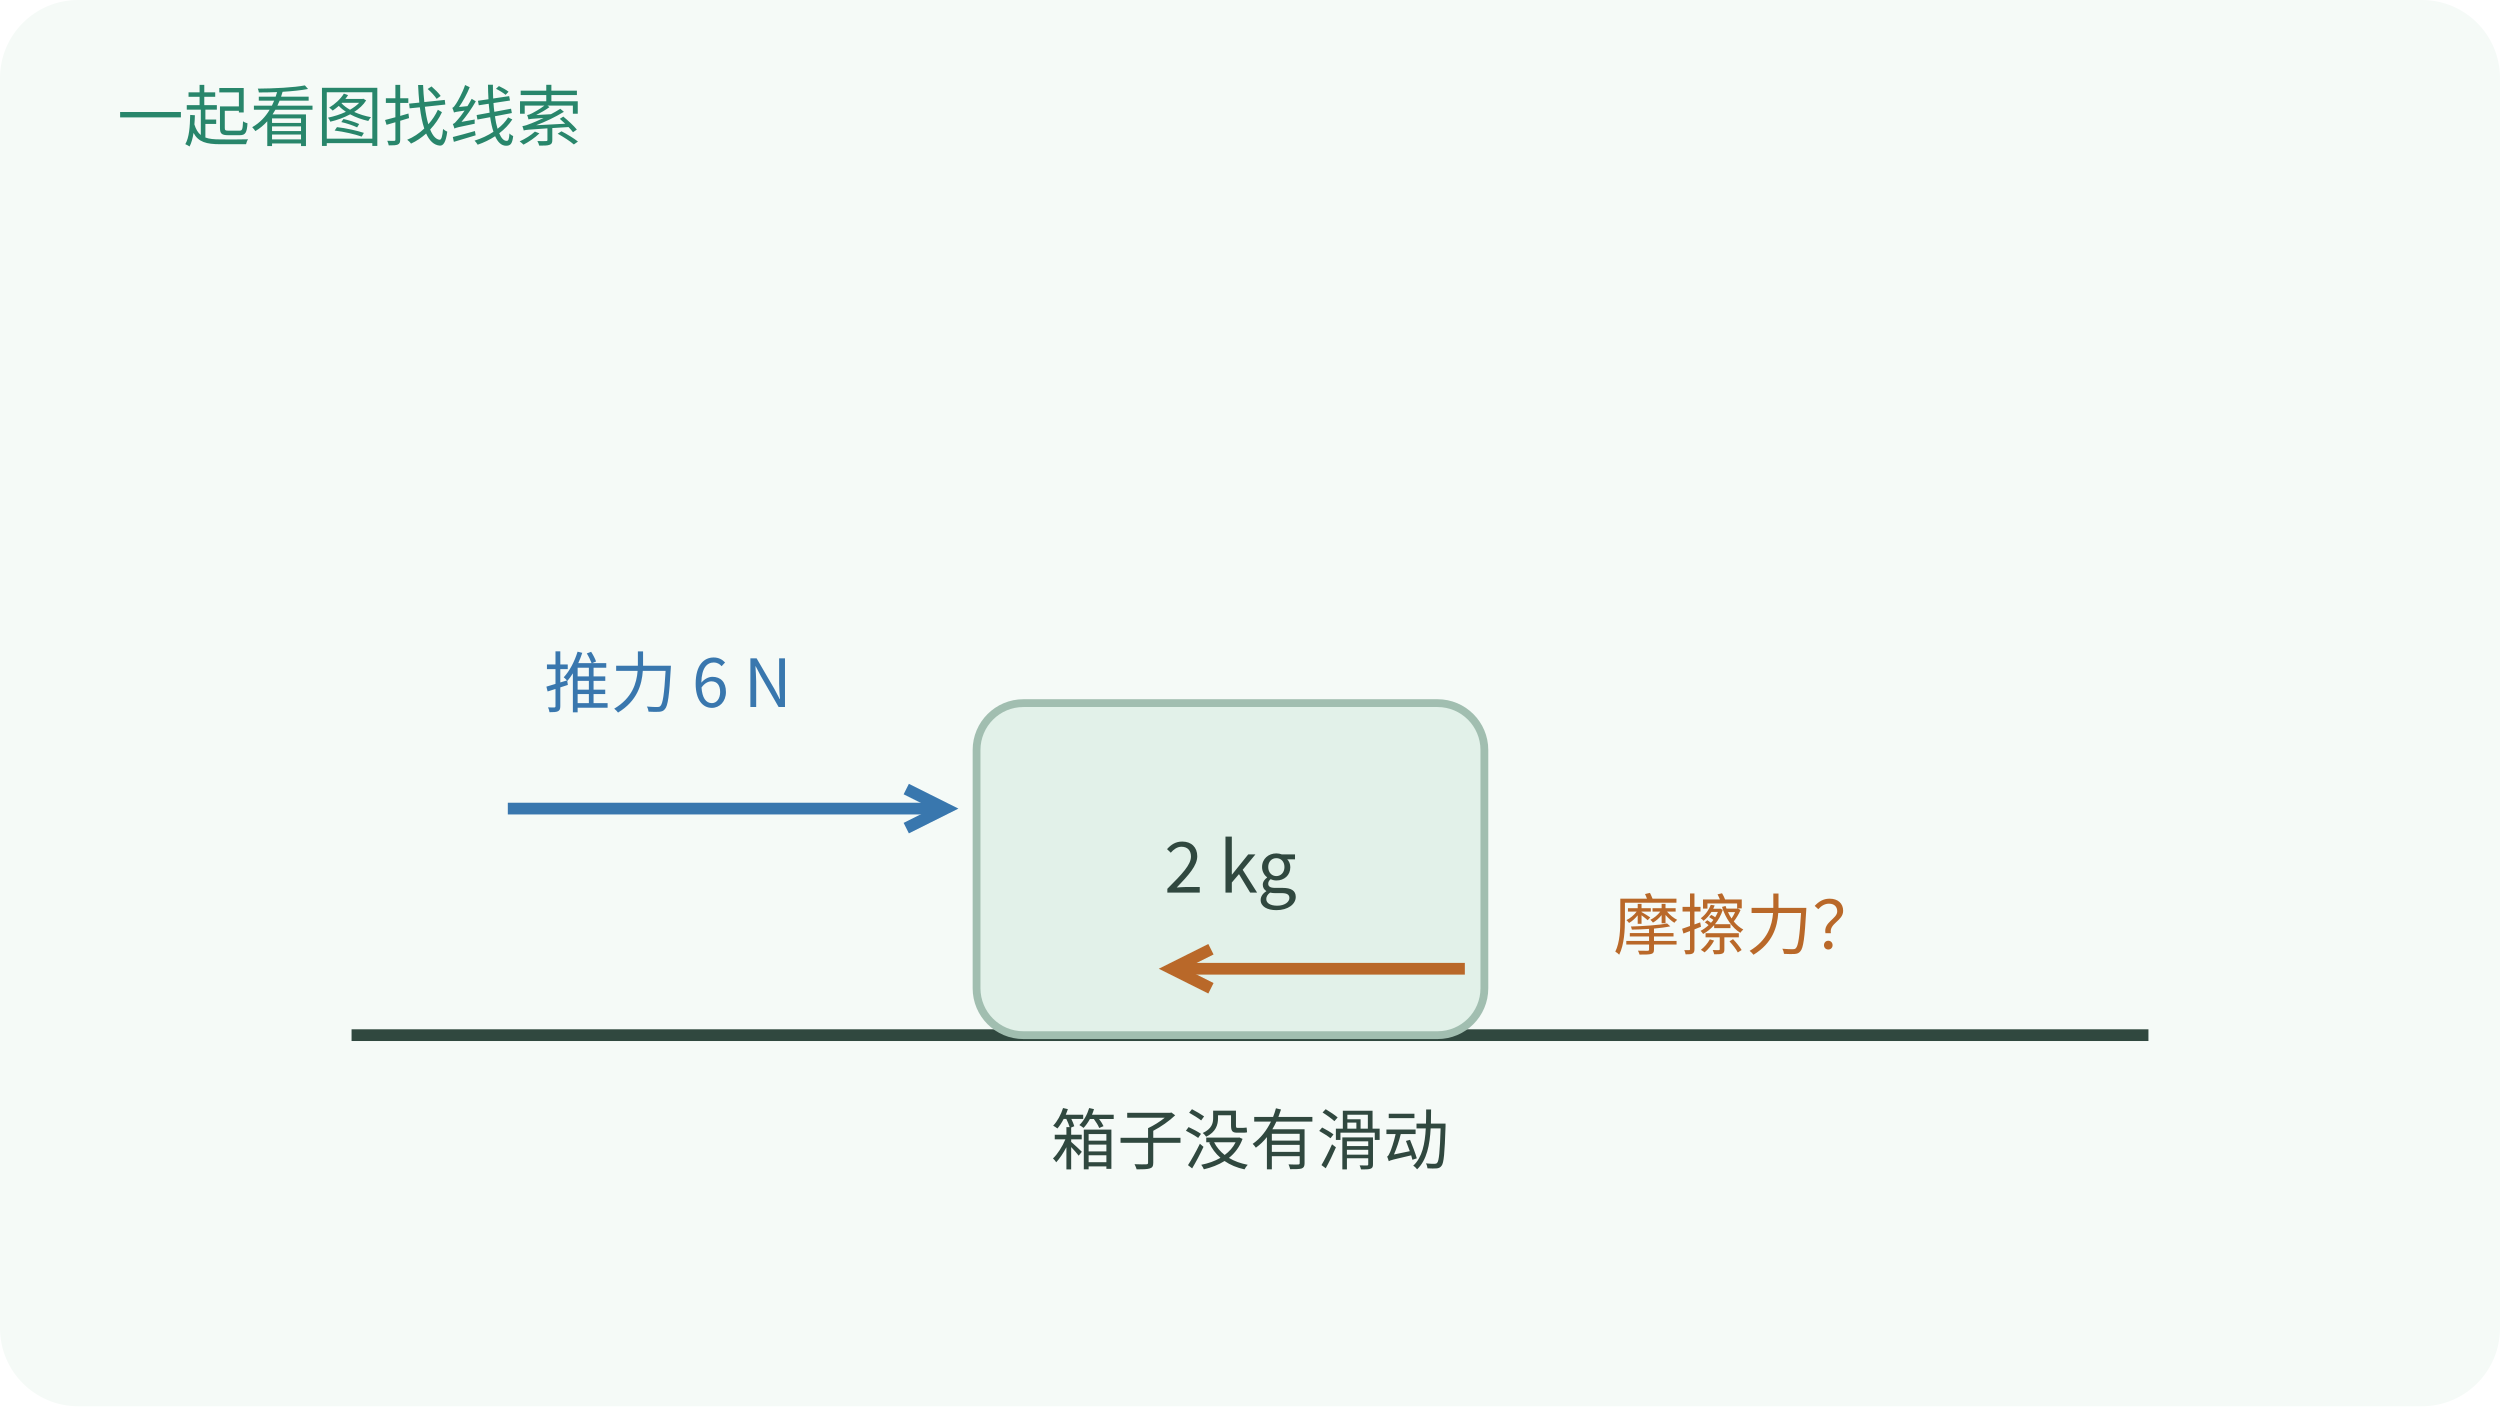
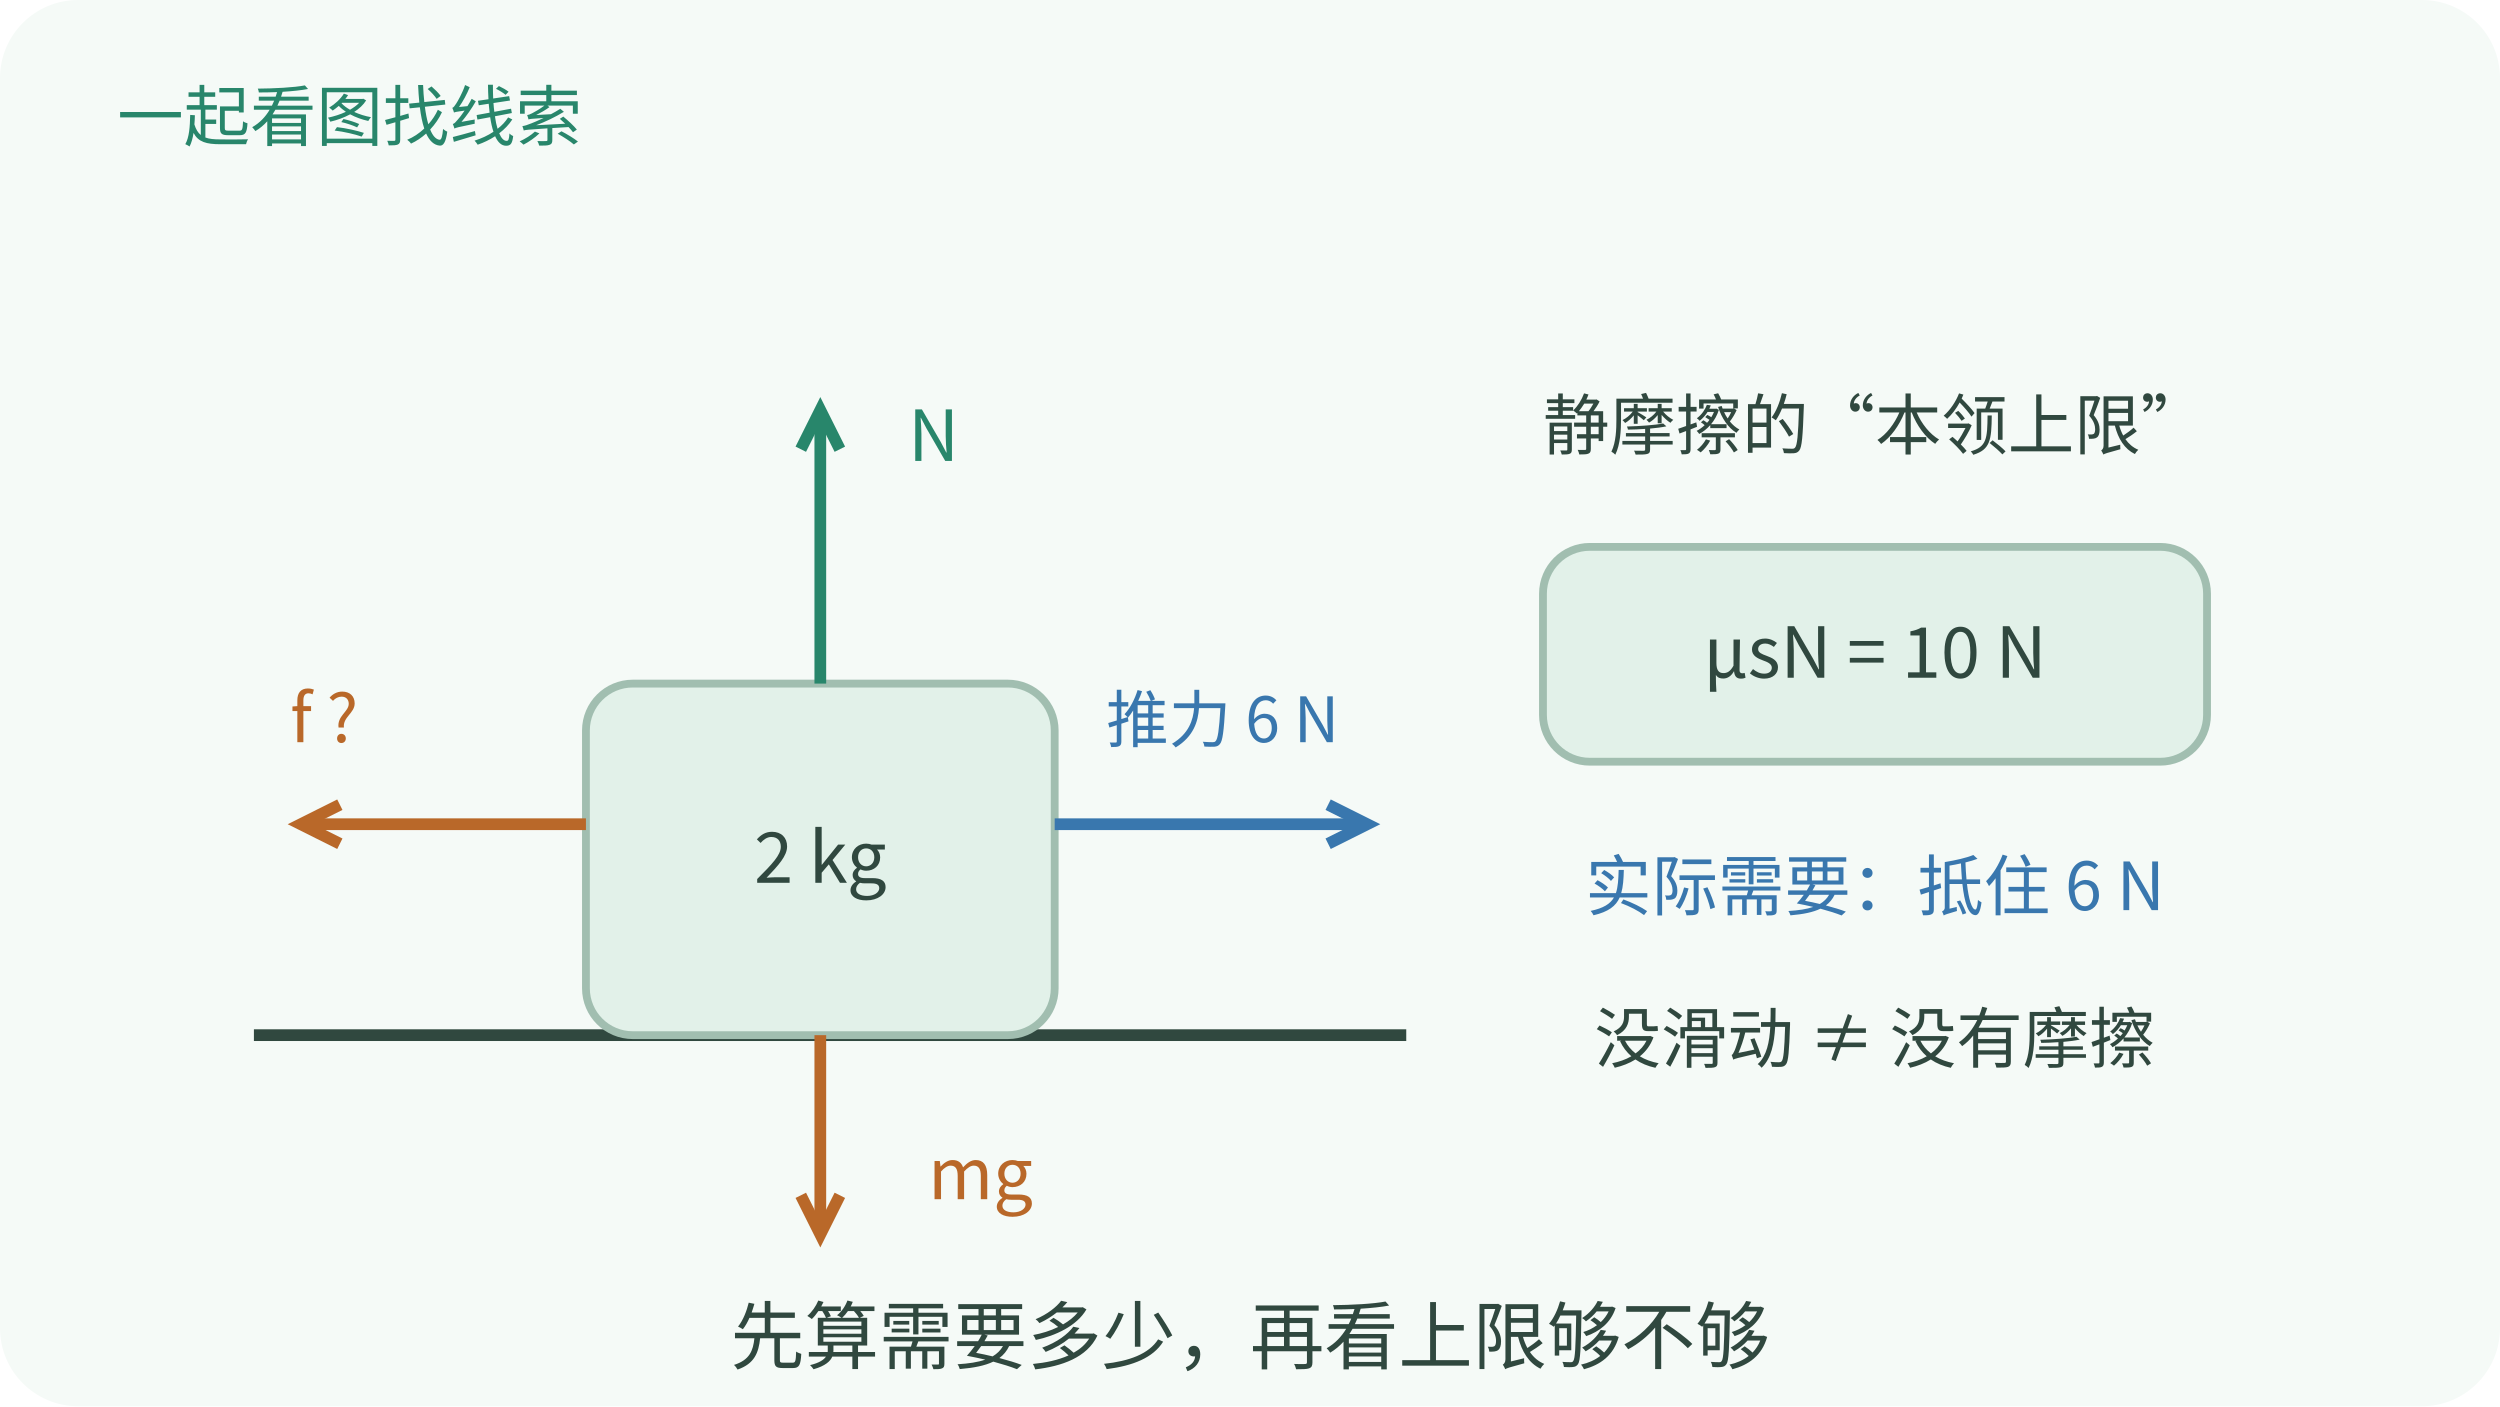
<svg xmlns="http://www.w3.org/2000/svg" viewBox="0 0 640 360" role="img" aria-labelledby="title desc">
  <rect width="640" height="360" rx="20" fill="#f5faf7" />
  <g font-family="Microsoft YaHei, PingFang SC, Noto Sans CJK SC, sans-serif">
    <text x="30" y="36" fill="#28866b" font-size="17" text-anchor="start">一起看图找线索</text>
-     <line x1="90" y1="265" x2="550" y2="265" stroke="#30483f" stroke-width="3" />
-     <rect x="250" y="180" width="130" height="85" rx="12" fill="#e2f1e9" stroke="#a1beb0" stroke-width="2" />
-     <text x="315.0" y="228.5" fill="#30483f" font-size="18" text-anchor="middle">2 kg</text>
-     <line x1="130" y1="207" x2="242" y2="207" stroke="#3977ae" stroke-width="3" />
-     <path d="M -10 -5 L 0 0 L -10 5" transform="translate(242 207) rotate(0.0)" fill="none" stroke="#3977ae" stroke-width="3" />
-     <text x="171" y="181" fill="#3977ae" font-size="17" text-anchor="middle">推力 6 N</text>
-     <line x1="375" y1="248" x2="300" y2="248" stroke="#b96829" stroke-width="3" />
-     <path d="M -10 -5 L 0 0 L -10 5" transform="translate(300 248) rotate(180.0)" fill="none" stroke="#b96829" stroke-width="3" />
-     <text x="447" y="243" fill="#b96829" font-size="17" text-anchor="middle">摩擦力？</text>
-     <text x="320" y="298" fill="#30483f" font-size="17" text-anchor="middle">箱子没有滑动</text>
+     <line x1="65" y1="265" x2="360" y2="265" stroke="#30483f" stroke-width="3" />
+     <rect x="150" y="175" width="120" height="90" rx="12" fill="#e2f1e9" stroke="#a1beb0" stroke-width="2" />
+     <text x="210.0" y="226.0" fill="#30483f" font-size="18" text-anchor="middle">2 kg</text>
+     <line x1="150" y1="211" x2="77" y2="211" stroke="#b96829" stroke-width="3" />
+     <path d="M -10 -5 L 0 0 L -10 5" transform="translate(77 211) rotate(180.0)" fill="none" stroke="#b96829" stroke-width="3" />
+     <text x="83" y="190" fill="#b96829" font-size="17" text-anchor="middle">f ?</text>
+     <line x1="270" y1="211" x2="350" y2="211" stroke="#3977ae" stroke-width="3" />
+     <path d="M -10 -5 L 0 0 L -10 5" transform="translate(350 211) rotate(0.0)" fill="none" stroke="#3977ae" stroke-width="3" />
+     <text x="313" y="190" fill="#3977ae" font-size="16" text-anchor="middle">推力 6 N</text>
+     <line x1="210" y1="175" x2="210" y2="105" stroke="#28866b" stroke-width="3" />
+     <path d="M -10 -5 L 0 0 L -10 5" transform="translate(210 105) rotate(-90.0)" fill="none" stroke="#28866b" stroke-width="3" />
+     <text x="239" y="118" fill="#28866b" font-size="18" text-anchor="middle">N</text>
+     <line x1="210" y1="265" x2="210" y2="316" stroke="#b96829" stroke-width="3" />
+     <path d="M -10 -5 L 0 0 L -10 5" transform="translate(210 316) rotate(90.0)" fill="none" stroke="#b96829" stroke-width="3" />
+     <text x="251" y="307" fill="#b96829" font-size="18" text-anchor="middle">mg</text>
+     <text x="480" y="115" fill="#30483f" font-size="17" text-anchor="middle">静摩擦的“本领上限”</text>
+     <rect x="395" y="140" width="170" height="55" rx="12" fill="#e2f1e9" stroke="#a1beb0" stroke-width="2" />
+     <text x="480.0" y="173.5" fill="#30483f" font-size="18" text-anchor="middle">μsN = 10 N</text>
+     <text x="480" y="233" fill="#3977ae" font-size="17" text-anchor="middle">实际需要：抵住 6 N</text>
+     <text x="480" y="272" fill="#30483f" font-size="17" text-anchor="middle">没滑动 ≠ 没有摩擦</text>
+     <text x="320" y="349" fill="#30483f" font-size="19" text-anchor="middle">先算需要多少，再看上限够不够</text>
  </g>
</svg>
